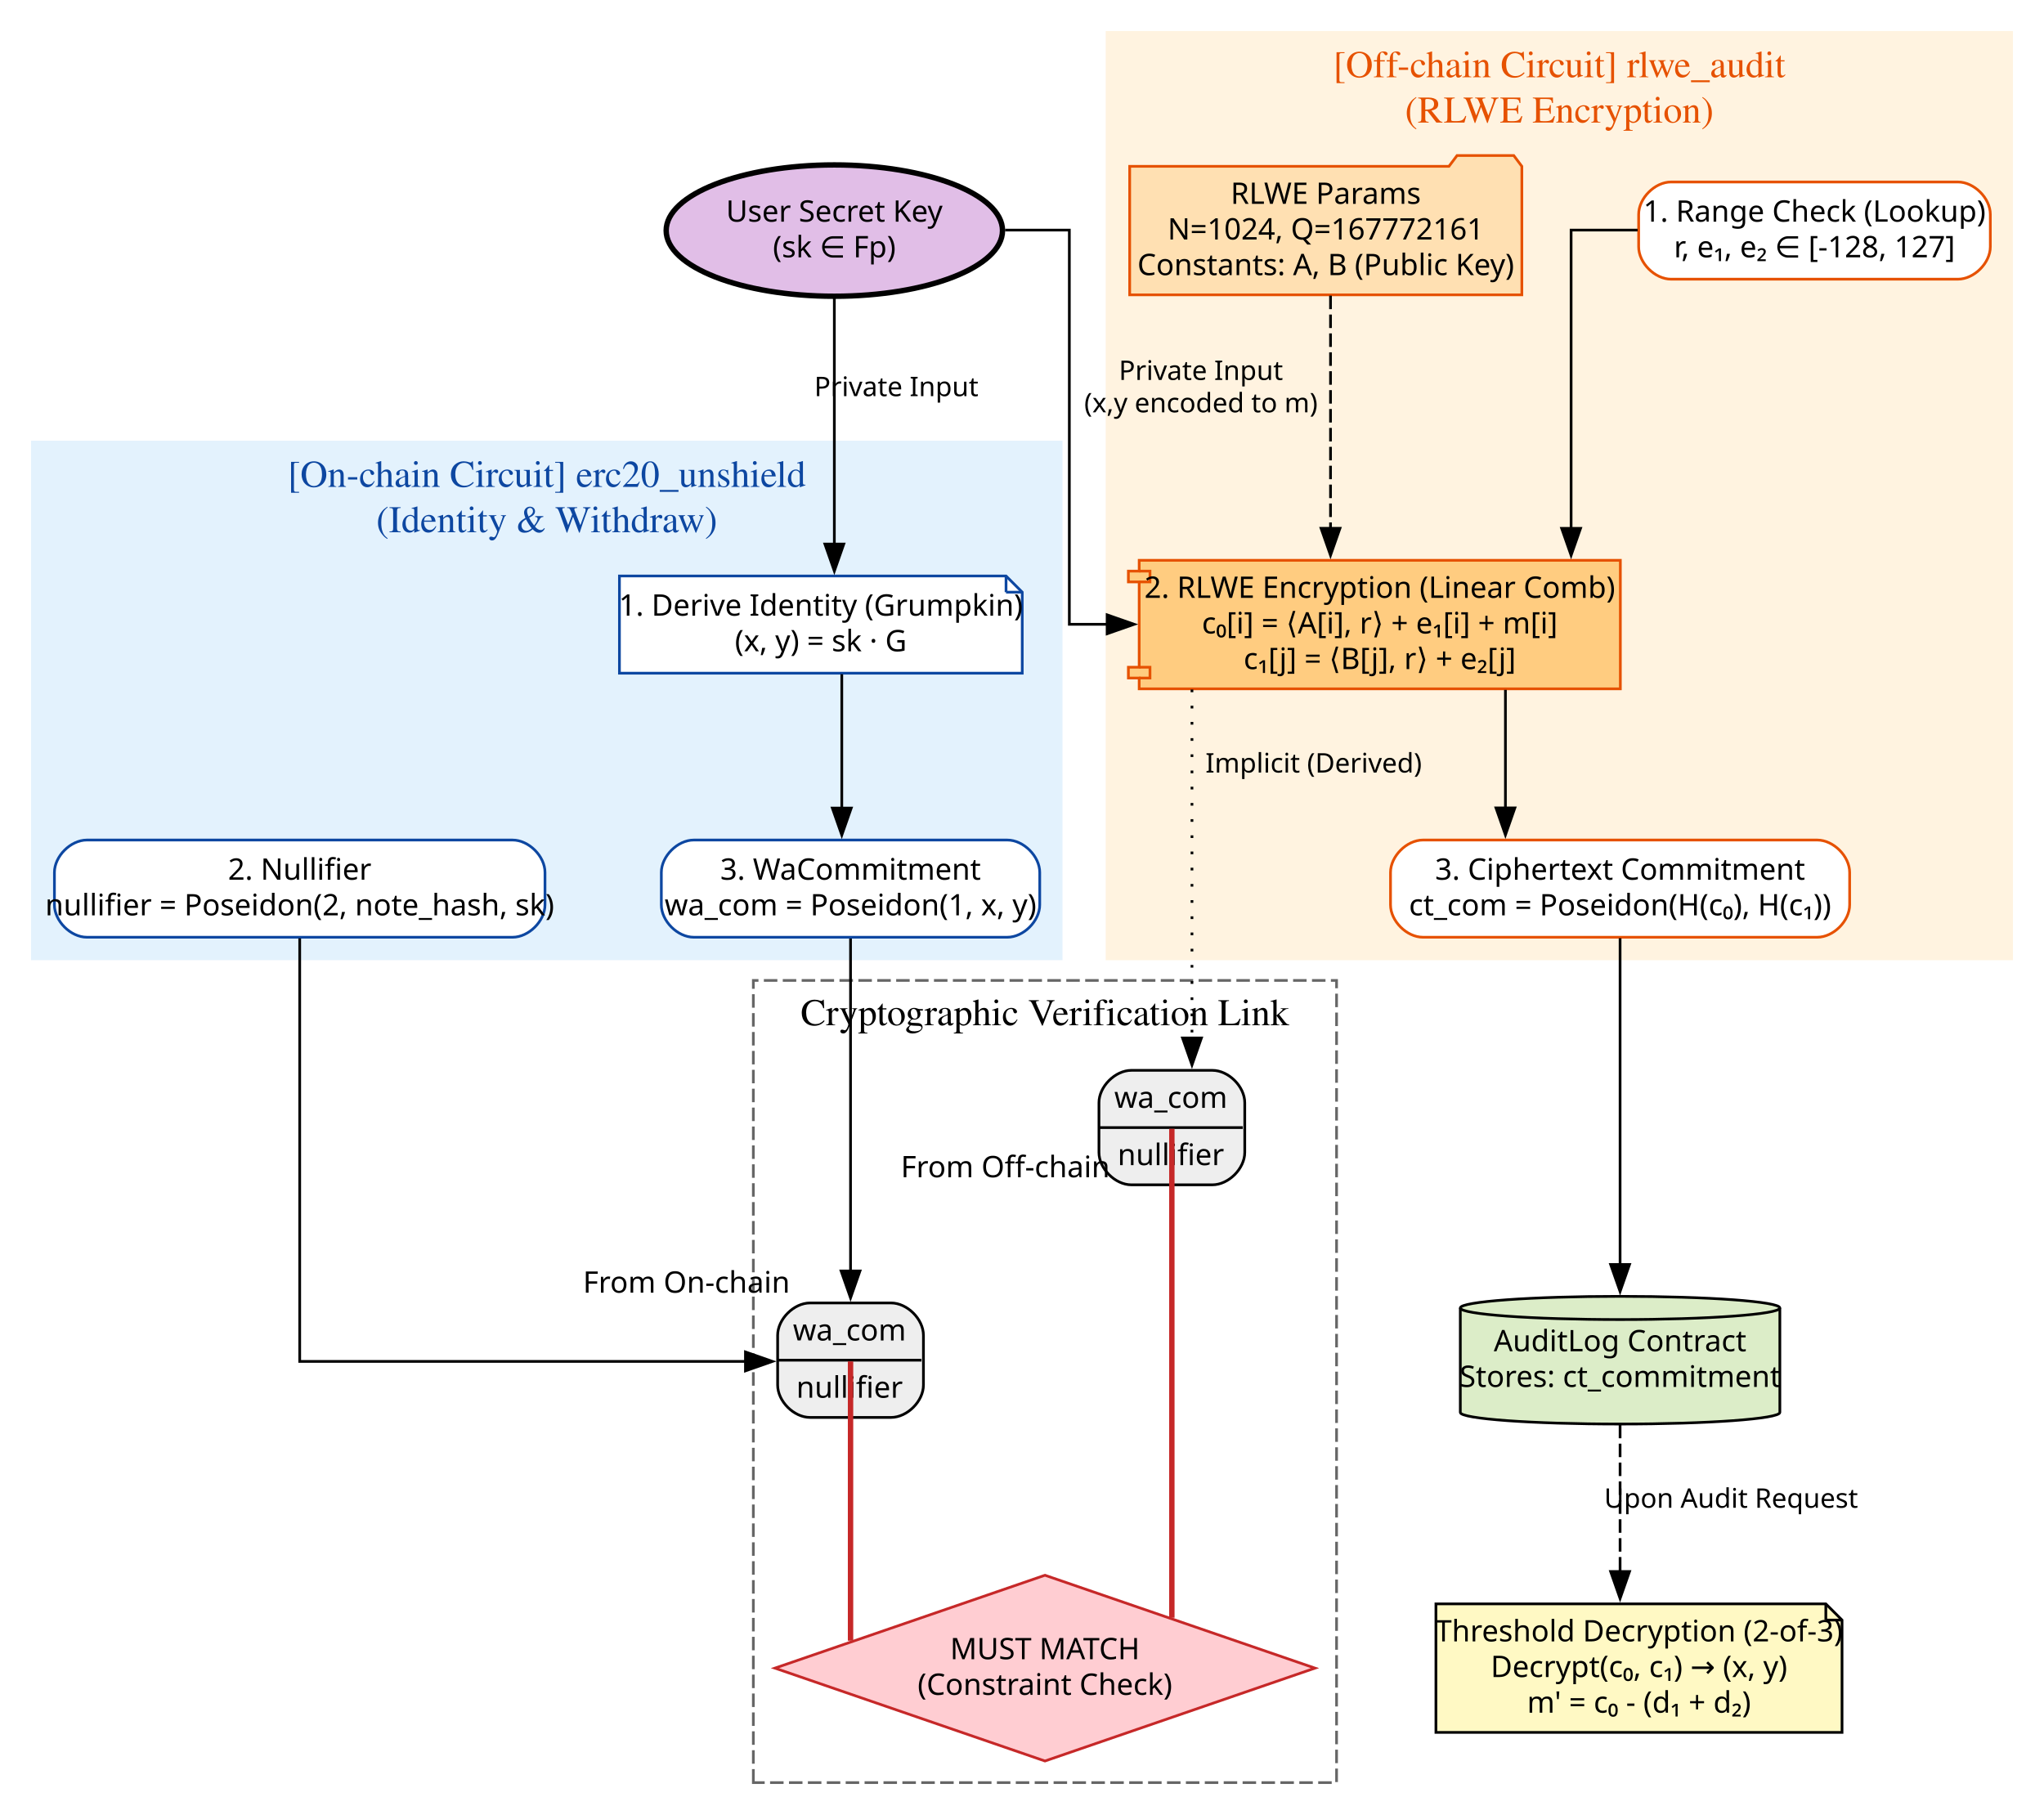
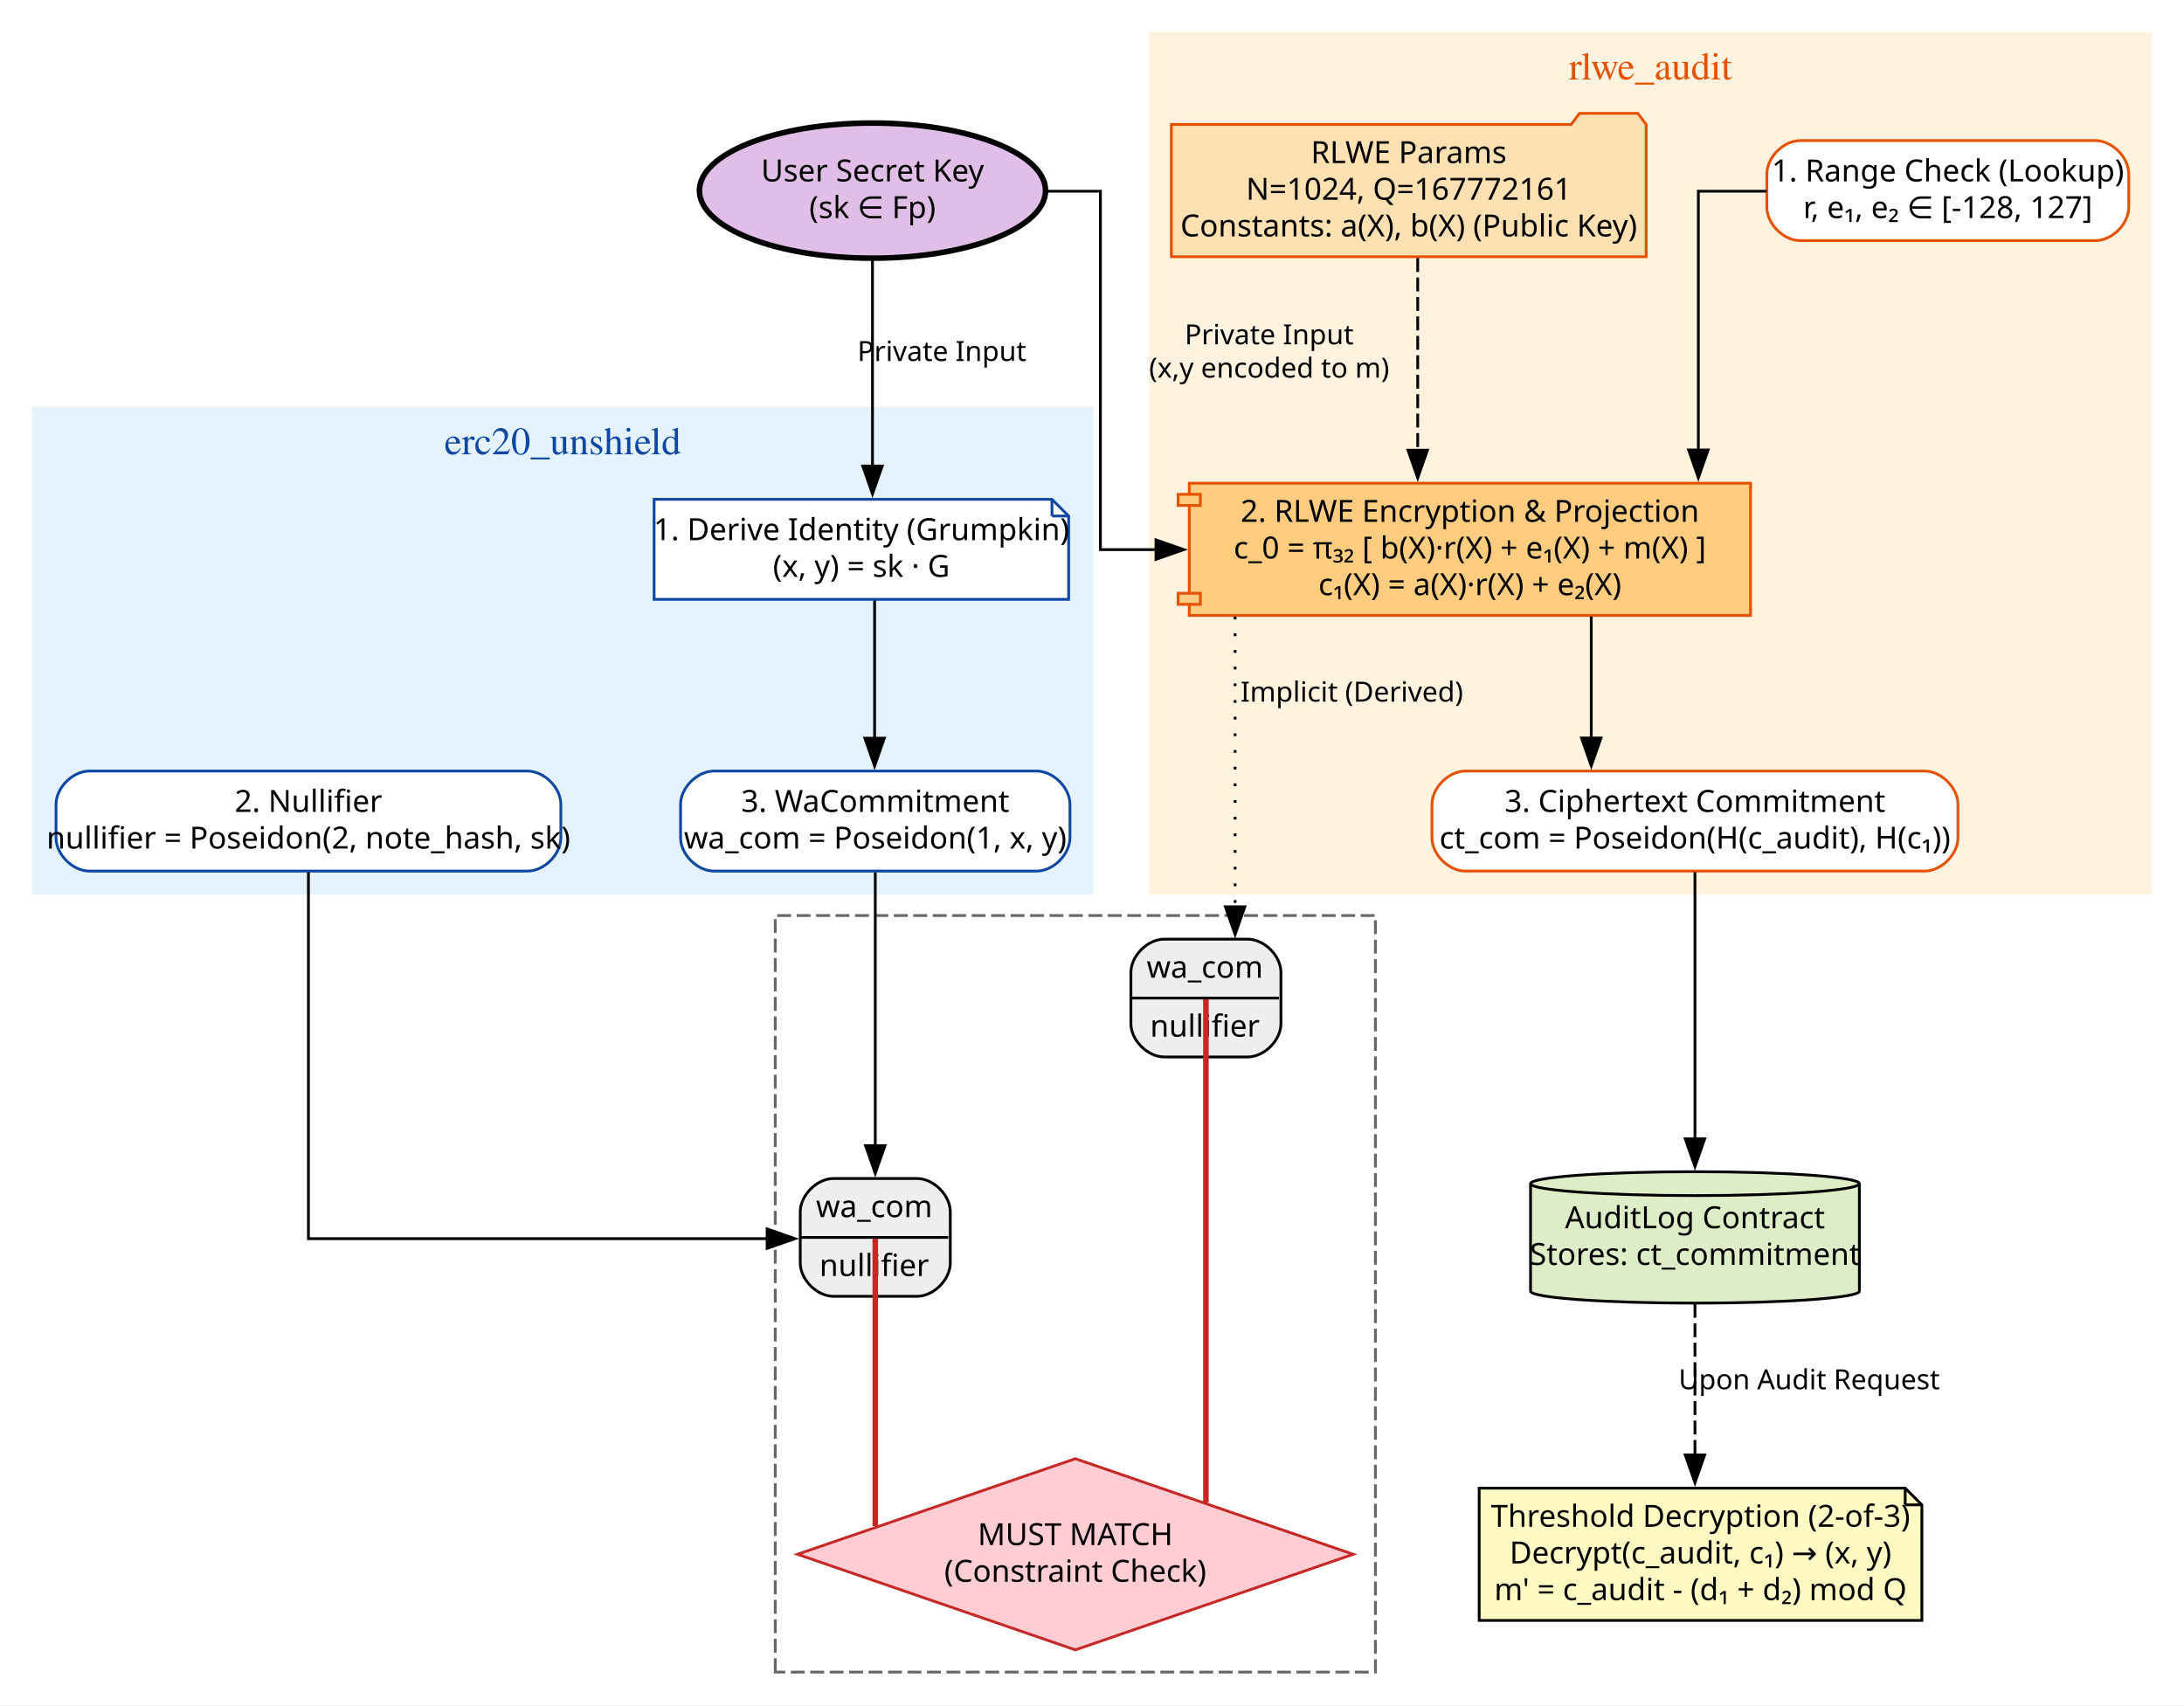
- <svg xmlns="http://www.w3.org/2000/svg" width="757pt" height="672pt" viewBox="0.00 0.00 757.00 672.00">
-   <g id="graph0" class="graph" transform="scale(1 1) rotate(0) translate(4 668.22)">
-     <polygon fill="white" stroke="none" points="-4,4 -4,-668.22 753,-668.22 753,4 -4,4" />
+ <svg xmlns="http://www.w3.org/2000/svg" width="786pt" height="614pt" viewBox="0.00 0.00 786.00 614.00">
+   <g id="graph0" class="graph" transform="scale(1 1) rotate(0) translate(4 609.82)">
+     <polygon fill="white" stroke="none" points="-4,4 -4,-609.82 782,-609.82 782,4 -4,4" />
    <g id="clust1" class="cluster">
-       <polygon fill="#e3f2fd" stroke="#e3f2fd" points="8,-313.1 8,-504.5 389,-504.5 389,-313.1 8,-313.1" />
-       <text xml:space="preserve" text-anchor="middle" x="198.5" y="-487.9" font-family="Times,serif" font-size="14.00" fill="#0d47a1">[On-chain Circuit] erc20_unshield</text>
-       <text xml:space="preserve" text-anchor="middle" x="198.5" y="-471.1" font-family="Times,serif" font-size="14.00" fill="#0d47a1">(Identity &amp; Withdraw)</text>
+       <polygon fill="#e3f2fd" stroke="#e3f2fd" points="8,-288.3 8,-462.9 389,-462.9 389,-288.3 8,-288.3" />
+       <text xml:space="preserve" text-anchor="middle" x="198.5" y="-446.3" font-family="Times,serif" font-size="14.00" fill="#0d47a1">erc20_unshield</text>
    </g>
    <g id="clust2" class="cluster">
-       <polygon fill="#fff3e0" stroke="#fff3e0" points="406,-313.1 406,-656.22 741,-656.22 741,-313.1 406,-313.1" />
-       <text xml:space="preserve" text-anchor="middle" x="573.5" y="-639.62" font-family="Times,serif" font-size="14.00" fill="#e65100">[Off-chain Circuit] rlwe_audit</text>
-       <text xml:space="preserve" text-anchor="middle" x="573.5" y="-622.82" font-family="Times,serif" font-size="14.00" fill="#e65100">(RLWE Encryption)</text>
+       <polygon fill="#fff3e0" stroke="#fff3e0" points="410,-288.3 410,-597.82 770,-597.82 770,-288.3 410,-288.3" />
+       <text xml:space="preserve" text-anchor="middle" x="590" y="-581.22" font-family="Times,serif" font-size="14.00" fill="#e65100">rlwe_audit</text>
    </g>
    <g id="clust3" class="cluster">
-       <polygon fill="none" stroke="#666666" stroke-dasharray="5,2" points="275,-8 275,-305.1 491,-305.1 491,-8 275,-8" />
-       <text xml:space="preserve" text-anchor="middle" x="383" y="-288.5" font-family="Times,serif" font-size="14.00">Cryptographic Verification Link</text>
+       <polygon fill="none" stroke="#666666" stroke-dasharray="5,2" points="275,-8 275,-280.3 491,-280.3 491,-8 275,-8" />
    </g>
    <g id="clust4" class="cluster">
</g>
    <g id="node1" class="node">
-       <ellipse fill="#e1bee7" stroke="black" stroke-width="2" cx="305" cy="-582.82" rx="62.28" ry="24.32" />
-       <text xml:space="preserve" text-anchor="middle" x="305" y="-586.12" font-family="Sans-Serif" font-size="11.00">User Secret Key</text>
-       <text xml:space="preserve" text-anchor="middle" x="305" y="-572.92" font-family="Sans-Serif" font-size="11.00">(sk ∈ Fp)</text>
+       <ellipse fill="#e1bee7" stroke="black" stroke-width="2" cx="310" cy="-541.22" rx="62.28" ry="24.32" />
+       <text xml:space="preserve" text-anchor="middle" x="310" y="-544.52" font-family="Sans-Serif" font-size="11.00">User Secret Key</text>
+       <text xml:space="preserve" text-anchor="middle" x="310" y="-531.32" font-family="Sans-Serif" font-size="11.00">(sk ∈ Fp)</text>
    </g>
    <g id="node2" class="node">
-       <polygon fill="#ffffff" stroke="#0d47a1" points="368.59,-454.9 225.41,-454.9 225.41,-418.9 374.59,-418.9 374.59,-448.9 368.59,-454.9" />
-       <polyline fill="none" stroke="#0d47a1" points="368.59,-454.9 368.59,-448.9" />
-       <polyline fill="none" stroke="#0d47a1" points="374.59,-448.9 368.59,-448.9" />
-       <text xml:space="preserve" text-anchor="middle" x="300" y="-440.2" font-family="Sans-Serif" font-size="11.00">1. Derive Identity (Grumpkin)</text>
-       <text xml:space="preserve" text-anchor="middle" x="300" y="-427" font-family="Sans-Serif" font-size="11.00">(x, y) = sk · G</text>
+       <polygon fill="#ffffff" stroke="#0d47a1" points="374.59,-430.1 231.41,-430.1 231.41,-394.1 380.59,-394.1 380.59,-424.1 374.59,-430.1" />
+       <polyline fill="none" stroke="#0d47a1" points="374.59,-430.1 374.59,-424.1" />
+       <polyline fill="none" stroke="#0d47a1" points="380.59,-424.1 374.59,-424.1" />
+       <text xml:space="preserve" text-anchor="middle" x="306" y="-415.4" font-family="Sans-Serif" font-size="11.00">1. Derive Identity (Grumpkin)</text>
+       <text xml:space="preserve" text-anchor="middle" x="306" y="-402.2" font-family="Sans-Serif" font-size="11.00">(x, y) = sk · G</text>
+     </g>
+     <g id="edge5" class="edge">
+       <path fill="none" stroke="black" d="M310,-516.02C310,-516.02 310,-442.07 310,-442.07" />
+       <polygon fill="black" stroke="black" points="313.5,-442.07 310,-432.07 306.5,-442.07 313.5,-442.07" />
+       <text xml:space="preserve" text-anchor="middle" x="334.97" y="-479.9" font-family="Sans-Serif" font-size="10.00">Private Input</text>
+     </g>
+     <g id="node7" class="node">
+       <polygon fill="#ffcc80" stroke="#e65100" points="626,-435.9 424,-435.9 424,-431.9 420,-431.9 420,-427.9 424,-427.9 424,-396.3 420,-396.3 420,-392.3 424,-392.3 424,-388.3 626,-388.3 626,-435.9" />
+       <polyline fill="none" stroke="#e65100" points="424,-431.9 428,-431.9 428,-427.9 424,-427.9" />
+       <polyline fill="none" stroke="#e65100" points="424,-396.3 428,-396.3 428,-392.3 424,-392.3" />
+       <text xml:space="preserve" text-anchor="middle" x="525" y="-422" font-family="Sans-Serif" font-size="11.00">2. RLWE Encryption &amp; Projection</text>
+       <text xml:space="preserve" text-anchor="middle" x="525" y="-408.8" font-family="Sans-Serif" font-size="11.00">c_0 = π₃₂ [ b(X)·r(X) + e₁(X) + m(X) ]</text>
+       <text xml:space="preserve" text-anchor="middle" x="525" y="-395.6" font-family="Sans-Serif" font-size="11.00">c₁(X) = a(X)·r(X) + e₂(X)</text>
    </g>
    <g id="edge6" class="edge">
-       <path fill="none" stroke="black" d="M305,-557.74C305,-557.74 305,-466.72 305,-466.72" />
-       <polygon fill="black" stroke="black" points="308.5,-466.72 305,-456.72 301.5,-466.72 308.5,-466.72" />
-       <text xml:space="preserve" text-anchor="middle" x="327.97" y="-521.5" font-family="Sans-Serif" font-size="10.00">Private Input</text>
+       <path fill="none" stroke="black" d="M373.01,-541C384.02,-541 392.03,-541 392.03,-541 392.03,-541 392.03,-412 392.03,-412 392.03,-412 412.03,-412 412.03,-412" />
+       <polygon fill="black" stroke="black" points="412.03,-415.5 422.03,-412 412.03,-408.5 412.03,-415.5" />
+       <text xml:space="preserve" text-anchor="middle" x="452.77" y="-485.9" font-family="Sans-Serif" font-size="10.00">Private Input</text>
+       <text xml:space="preserve" text-anchor="middle" x="452.77" y="-473.9" font-family="Sans-Serif" font-size="10.00">(x,y encoded to m)</text>
    </g>
-     <g id="node7" class="node">
-       <polygon fill="#ffcc80" stroke="#e65100" points="596.1,-460.7 417.9,-460.7 417.9,-456.7 413.9,-456.7 413.9,-452.7 417.9,-452.7 417.9,-421.1 413.9,-421.1 413.9,-417.1 417.9,-417.1 417.9,-413.1 596.1,-413.1 596.1,-460.7" />
-       <polyline fill="none" stroke="#e65100" points="417.9,-456.7 421.9,-456.7 421.9,-452.7 417.9,-452.7" />
-       <polyline fill="none" stroke="#e65100" points="417.9,-421.1 421.9,-421.1 421.9,-417.1 417.9,-417.1" />
-       <text xml:space="preserve" text-anchor="middle" x="507" y="-446.8" font-family="Sans-Serif" font-size="11.00">2. RLWE Encryption (Linear Comb)</text>
-       <text xml:space="preserve" text-anchor="middle" x="507" y="-433.6" font-family="Sans-Serif" font-size="11.00">c₀[i] = ⟨A[i], r⟩ + e₁[i] + m[i]</text>
-       <text xml:space="preserve" text-anchor="middle" x="507" y="-420.4" font-family="Sans-Serif" font-size="11.00">c₁[j] = ⟨B[j], r⟩ + e₂[j]</text>
+     <g id="node4" class="node">
+       <path fill="#ffffff" stroke="#0d47a1" d="M369.07,-332.3C369.07,-332.3 252.93,-332.3 252.93,-332.3 246.93,-332.3 240.93,-326.3 240.93,-320.3 240.93,-320.3 240.93,-308.3 240.93,-308.3 240.93,-302.3 246.93,-296.3 252.93,-296.3 252.93,-296.3 369.07,-296.3 369.07,-296.3 375.07,-296.3 381.07,-302.3 381.07,-308.3 381.07,-308.3 381.07,-320.3 381.07,-320.3 381.07,-326.3 375.07,-332.3 369.07,-332.3" />
+       <text xml:space="preserve" text-anchor="middle" x="311" y="-317.6" font-family="Sans-Serif" font-size="11.00">3. WaCommitment</text>
+       <text xml:space="preserve" text-anchor="middle" x="311" y="-304.4" font-family="Sans-Serif" font-size="11.00">wa_com = Poseidon(1, x, y)</text>
    </g>
-     <g id="edge7" class="edge">
-       <path fill="none" stroke="black" d="M368.25,-583C381.75,-583 392.03,-583 392.03,-583 392.03,-583 392.03,-437 392.03,-437 392.03,-437 406.03,-437 406.03,-437" />
-       <polygon fill="black" stroke="black" points="406.03,-440.5 416.03,-437 406.03,-433.5 406.03,-440.5" />
-       <text xml:space="preserve" text-anchor="middle" x="440.77" y="-527.5" font-family="Sans-Serif" font-size="10.00">Private Input</text>
-       <text xml:space="preserve" text-anchor="middle" x="440.77" y="-515.5" font-family="Sans-Serif" font-size="10.00">(x,y encoded to m)</text>
+     <g id="edge1" class="edge">
+       <path fill="none" stroke="black" d="M310.76,-393.7C310.76,-393.7 310.76,-344.13 310.76,-344.13" />
+       <polygon fill="black" stroke="black" points="314.26,-344.13 310.76,-334.13 307.26,-344.13 314.26,-344.13" />
    </g>
    <g id="node3" class="node">
-       <path fill="#ffffff" stroke="#0d47a1" d="M185.84,-357.1C185.84,-357.1 28.16,-357.1 28.16,-357.1 22.16,-357.1 16.16,-351.1 16.16,-345.1 16.16,-345.1 16.16,-333.1 16.16,-333.1 16.16,-327.1 22.16,-321.1 28.16,-321.1 28.16,-321.1 185.84,-321.1 185.84,-321.1 191.84,-321.1 197.84,-327.1 197.84,-333.1 197.84,-333.1 197.84,-345.1 197.84,-345.1 197.84,-351.1 191.84,-357.1 185.84,-357.1" />
-       <text xml:space="preserve" text-anchor="middle" x="107" y="-342.4" font-family="Sans-Serif" font-size="11.00">2. Nullifier</text>
-       <text xml:space="preserve" text-anchor="middle" x="107" y="-329.2" font-family="Sans-Serif" font-size="11.00">nullifier = Poseidon(2, note_hash, sk)</text>
-     </g>
-     <g id="node4" class="node">
-       <path fill="#ffffff" stroke="#0d47a1" d="M369.07,-357.1C369.07,-357.1 252.93,-357.1 252.93,-357.1 246.93,-357.1 240.93,-351.1 240.93,-345.1 240.93,-345.1 240.93,-333.1 240.93,-333.1 240.93,-327.1 246.93,-321.1 252.93,-321.1 252.93,-321.1 369.07,-321.1 369.07,-321.1 375.07,-321.1 381.07,-327.1 381.07,-333.1 381.07,-333.1 381.07,-345.1 381.07,-345.1 381.07,-351.1 375.07,-357.1 369.07,-357.1" />
-       <text xml:space="preserve" text-anchor="middle" x="311" y="-342.4" font-family="Sans-Serif" font-size="11.00">3. WaCommitment</text>
-       <text xml:space="preserve" text-anchor="middle" x="311" y="-329.2" font-family="Sans-Serif" font-size="11.00">wa_com = Poseidon(1, x, y)</text>
-     </g>
-     <g id="edge1" class="edge">
-       <path fill="none" stroke="black" d="M307.76,-418.5C307.76,-418.5 307.76,-368.93 307.76,-368.93" />
-       <polygon fill="black" stroke="black" points="311.26,-368.93 307.76,-358.93 304.26,-368.93 311.26,-368.93" />
+       <path fill="#ffffff" stroke="#0d47a1" d="M185.84,-332.3C185.84,-332.3 28.16,-332.3 28.16,-332.3 22.16,-332.3 16.16,-326.3 16.16,-320.3 16.16,-320.3 16.16,-308.3 16.16,-308.3 16.16,-302.3 22.16,-296.3 28.16,-296.3 28.16,-296.3 185.84,-296.3 185.84,-296.3 191.84,-296.3 197.84,-302.3 197.84,-308.3 197.84,-308.3 197.84,-320.3 197.84,-320.3 197.84,-326.3 191.84,-332.3 185.84,-332.3" />
+       <text xml:space="preserve" text-anchor="middle" x="107" y="-317.6" font-family="Sans-Serif" font-size="11.00">2. Nullifier</text>
+       <text xml:space="preserve" text-anchor="middle" x="107" y="-304.4" font-family="Sans-Serif" font-size="11.00">nullifier = Poseidon(2, note_hash, sk)</text>
    </g>
    <g id="node9" class="node">
      <path fill="#eeeeee" stroke="black" d="M296,-143.25C296,-143.25 326,-143.25 326,-143.25 332,-143.25 338,-149.25 338,-155.25 338,-155.25 338,-173.65 338,-173.65 338,-179.65 332,-185.65 326,-185.65 326,-185.65 296,-185.65 296,-185.65 290,-185.65 284,-179.65 284,-173.65 284,-173.65 284,-155.25 284,-155.25 284,-149.25 290,-143.25 296,-143.25" />
      <text xml:space="preserve" text-anchor="middle" x="310.63" y="-171.75" font-family="Sans-Serif" font-size="11.00">wa_com</text>
      <polyline fill="none" stroke="black" points="284,-164.45 337.26,-164.45" />
      <text xml:space="preserve" text-anchor="middle" x="310.63" y="-150.55" font-family="Sans-Serif" font-size="11.00">nullifier</text>
-       <text xml:space="preserve" text-anchor="middle" x="250.24" y="-189.45" font-family="Sans-Serif" font-size="11.00">From On-chain</text>
    </g>
-     <g id="edge9" class="edge">
-       <path fill="none" stroke="black" d="M107,-320.69C107,-275.74 107,-164 107,-164 107,-164 272.08,-164 272.08,-164" />
+     <g id="edge8" class="edge">
+       <path fill="none" stroke="black" d="M107,-295.87C107,-255.74 107,-164 107,-164 107,-164 272.08,-164 272.08,-164" />
      <polygon fill="black" stroke="black" points="272.08,-167.5 282.08,-164 272.08,-160.5 272.08,-167.5" />
    </g>
-     <g id="edge8" class="edge">
-       <path fill="none" stroke="black" d="M311,-320.6C311,-320.6 311,-197.5 311,-197.5" />
-       <polygon fill="black" stroke="black" points="314.5,-197.5 311,-187.5 307.5,-197.5 314.5,-197.5" />
+     <g id="edge7" class="edge">
+       <path fill="none" stroke="black" d="M311,-295.81C311,-295.81 311,-197.48 311,-197.48" />
+       <polygon fill="black" stroke="black" points="314.5,-197.48 311,-187.48 307.5,-197.48 314.5,-197.48" />
    </g>
    <g id="node5" class="node">
-       <polygon fill="#ffe0b2" stroke="#e65100" points="559.62,-606.62 556.62,-610.62 535.62,-610.62 532.62,-606.62 414.38,-606.62 414.38,-559.02 559.62,-559.02 559.62,-606.62" />
-       <text xml:space="preserve" text-anchor="middle" x="487" y="-592.72" font-family="Sans-Serif" font-size="11.00">RLWE Params</text>
-       <text xml:space="preserve" text-anchor="middle" x="487" y="-579.52" font-family="Sans-Serif" font-size="11.00">N=1024, Q=167772161</text>
-       <text xml:space="preserve" text-anchor="middle" x="487" y="-566.32" font-family="Sans-Serif" font-size="11.00">Constants: A, B (Public Key)</text>
+       <polygon fill="#ffe0b2" stroke="#e65100" points="588.44,-565.02 585.44,-569.02 564.44,-569.02 561.44,-565.02 417.56,-565.02 417.56,-517.42 588.44,-517.42 588.44,-565.02" />
+       <text xml:space="preserve" text-anchor="middle" x="503" y="-551.12" font-family="Sans-Serif" font-size="11.00">RLWE Params</text>
+       <text xml:space="preserve" text-anchor="middle" x="503" y="-537.92" font-family="Sans-Serif" font-size="11.00">N=1024, Q=167772161</text>
+       <text xml:space="preserve" text-anchor="middle" x="503" y="-524.72" font-family="Sans-Serif" font-size="11.00">Constants: a(X), b(X) (Public Key)</text>
+     </g>
+     <g id="edge2" class="edge">
+       <path fill="none" stroke="black" stroke-dasharray="5,2" d="M506.22,-516.94C506.22,-516.94 506.22,-447.79 506.22,-447.79" />
+       <polygon fill="black" stroke="black" points="509.72,-447.79 506.22,-437.79 502.72,-447.79 509.72,-447.79" />
+     </g>
+     <g id="node6" class="node">
+       <path fill="#ffffff" stroke="#e65100" d="M750.12,-559.22C750.12,-559.22 643.88,-559.22 643.88,-559.22 637.88,-559.22 631.88,-553.22 631.88,-547.22 631.88,-547.22 631.88,-535.22 631.88,-535.22 631.88,-529.22 637.88,-523.22 643.88,-523.22 643.88,-523.22 750.12,-523.22 750.12,-523.22 756.12,-523.22 762.12,-529.22 762.12,-535.22 762.12,-535.22 762.12,-547.22 762.12,-547.22 762.12,-553.22 756.12,-559.22 750.12,-559.22" />
+       <text xml:space="preserve" text-anchor="middle" x="697" y="-544.52" font-family="Sans-Serif" font-size="11.00">1. Range Check (Lookup)</text>
+       <text xml:space="preserve" text-anchor="middle" x="697" y="-531.32" font-family="Sans-Serif" font-size="11.00">r, e₁, e₂ ∈ [-128, 127]</text>
    </g>
    <g id="edge3" class="edge">
-       <path fill="none" stroke="black" stroke-dasharray="5,2" d="M488.76,-558.73C488.76,-558.73 488.76,-472.55 488.76,-472.55" />
-       <polygon fill="black" stroke="black" points="492.26,-472.55 488.76,-462.55 485.26,-472.55 492.26,-472.55" />
+       <path fill="none" stroke="black" d="M631.75,-541C617.83,-541 607.22,-541 607.22,-541 607.22,-541 607.22,-447.86 607.22,-447.86" />
+       <polygon fill="black" stroke="black" points="610.72,-447.86 607.22,-437.86 603.72,-447.86 610.72,-447.86" />
    </g>
-     <g id="node6" class="node">
-       <path fill="#ffffff" stroke="#e65100" d="M721.12,-600.82C721.12,-600.82 614.88,-600.82 614.88,-600.82 608.88,-600.82 602.88,-594.82 602.88,-588.82 602.88,-588.82 602.88,-576.82 602.88,-576.82 602.88,-570.82 608.88,-564.82 614.88,-564.82 614.88,-564.82 721.12,-564.82 721.12,-564.82 727.12,-564.82 733.12,-570.82 733.12,-576.82 733.12,-576.82 733.12,-588.82 733.12,-588.82 733.12,-594.82 727.12,-600.82 721.12,-600.82" />
-       <text xml:space="preserve" text-anchor="middle" x="668" y="-586.12" font-family="Sans-Serif" font-size="11.00">1. Range Check (Lookup)</text>
-       <text xml:space="preserve" text-anchor="middle" x="668" y="-572.92" font-family="Sans-Serif" font-size="11.00">r, e₁, e₂ ∈ [-128, 127]</text>
+     <g id="node8" class="node">
+       <path fill="#ffffff" stroke="#e65100" d="M688.65,-332.3C688.65,-332.3 523.35,-332.3 523.35,-332.3 517.35,-332.3 511.35,-326.3 511.35,-320.3 511.35,-320.3 511.35,-308.3 511.35,-308.3 511.35,-302.3 517.35,-296.3 523.35,-296.3 523.35,-296.3 688.65,-296.3 688.65,-296.3 694.65,-296.3 700.65,-302.3 700.65,-308.3 700.65,-308.3 700.65,-320.3 700.65,-320.3 700.65,-326.3 694.65,-332.3 688.65,-332.3" />
+       <text xml:space="preserve" text-anchor="middle" x="606" y="-317.6" font-family="Sans-Serif" font-size="11.00">3. Ciphertext Commitment</text>
+       <text xml:space="preserve" text-anchor="middle" x="606" y="-304.4" font-family="Sans-Serif" font-size="11.00">ct_com = Poseidon(H(c_audit), H(c₁))</text>
    </g>
    <g id="edge4" class="edge">
-       <path fill="none" stroke="black" d="M602.49,-583C588.51,-583 577.86,-583 577.86,-583 577.86,-583 577.86,-472.54 577.86,-472.54" />
-       <polygon fill="black" stroke="black" points="581.36,-472.54 577.86,-462.54 574.36,-472.54 581.36,-472.54" />
-     </g>
-     <g id="node8" class="node">
-       <path fill="#ffffff" stroke="#e65100" d="M669.02,-357.1C669.02,-357.1 522.98,-357.1 522.98,-357.1 516.98,-357.1 510.98,-351.1 510.98,-345.1 510.98,-345.1 510.98,-333.1 510.98,-333.1 510.98,-327.1 516.98,-321.1 522.98,-321.1 522.98,-321.1 669.02,-321.1 669.02,-321.1 675.02,-321.1 681.02,-327.1 681.02,-333.1 681.02,-333.1 681.02,-345.1 681.02,-345.1 681.02,-351.1 675.02,-357.1 669.02,-357.1" />
-       <text xml:space="preserve" text-anchor="middle" x="596" y="-342.4" font-family="Sans-Serif" font-size="11.00">3. Ciphertext Commitment</text>
-       <text xml:space="preserve" text-anchor="middle" x="596" y="-329.2" font-family="Sans-Serif" font-size="11.00">ct_com = Poseidon(H(c₀), H(c₁))</text>
-     </g>
-     <g id="edge5" class="edge">
-       <path fill="none" stroke="black" d="M553.54,-412.72C553.54,-412.72 553.54,-368.99 553.54,-368.99" />
-       <polygon fill="black" stroke="black" points="557.04,-368.99 553.54,-358.99 550.04,-368.99 557.04,-368.99" />
+       <path fill="none" stroke="black" d="M568.68,-387.92C568.68,-387.92 568.68,-344.19 568.68,-344.19" />
+       <polygon fill="black" stroke="black" points="572.18,-344.19 568.68,-334.19 565.18,-344.19 572.18,-344.19" />
    </g>
    <g id="node10" class="node">
      <path fill="#eeeeee" stroke="black" d="M415,-229.4C415,-229.4 445,-229.4 445,-229.4 451,-229.4 457,-235.4 457,-241.4 457,-241.4 457,-259.8 457,-259.8 457,-265.8 451,-271.8 445,-271.8 445,-271.8 415,-271.8 415,-271.8 409,-271.8 403,-265.8 403,-259.8 403,-259.8 403,-241.4 403,-241.4 403,-235.4 409,-229.4 415,-229.4" />
      <text xml:space="preserve" text-anchor="middle" x="429.63" y="-257.9" font-family="Sans-Serif" font-size="11.00">wa_com</text>
      <polyline fill="none" stroke="black" points="403,-250.6 456.26,-250.6" />
      <text xml:space="preserve" text-anchor="middle" x="429.63" y="-236.7" font-family="Sans-Serif" font-size="11.00">nullifier</text>
-       <text xml:space="preserve" text-anchor="middle" x="368.33" y="-232.2" font-family="Sans-Serif" font-size="11.00">From Off-chain</text>
+     </g>
+     <g id="edge9" class="edge">
+       <path fill="none" stroke="black" stroke-dasharray="1,5" d="M440.5,-387.86C440.5,-387.86 440.5,-283.46 440.5,-283.46" />
+       <polygon fill="black" stroke="black" points="444,-283.46 440.5,-273.46 437,-283.46 444,-283.46" />
+       <text xml:space="preserve" text-anchor="middle" x="482.51" y="-357.3" font-family="Sans-Serif" font-size="10.00">Implicit (Derived)</text>
+     </g>
+     <g id="node12" class="node">
+       <path fill="#dcedc8" stroke="black" d="M665.17,-183.8C665.17,-186.17 638.65,-188.1 606,-188.1 573.35,-188.1 546.83,-186.17 546.83,-183.8 546.83,-183.8 546.83,-145.1 546.83,-145.1 546.83,-142.73 573.35,-140.8 606,-140.8 638.65,-140.8 665.17,-142.73 665.17,-145.1 665.17,-145.1 665.17,-183.8 665.17,-183.8" />
+       <path fill="none" stroke="black" d="M665.17,-183.8C665.17,-181.43 638.65,-179.5 606,-179.5 573.35,-179.5 546.83,-181.43 546.83,-183.8" />
+       <text xml:space="preserve" text-anchor="middle" x="606" y="-167.75" font-family="Sans-Serif" font-size="11.00">AuditLog Contract</text>
+       <text xml:space="preserve" text-anchor="middle" x="606" y="-154.55" font-family="Sans-Serif" font-size="11.00">Stores: ct_commitment</text>
    </g>
    <g id="edge10" class="edge">
-       <path fill="none" stroke="black" stroke-dasharray="1,5" d="M437.45,-412.84C437.45,-412.84 437.45,-283.78 437.45,-283.78" />
-       <polygon fill="black" stroke="black" points="440.95,-283.78 437.45,-273.78 433.95,-283.78 440.95,-283.78" />
-       <text xml:space="preserve" text-anchor="middle" x="482.51" y="-382.1" font-family="Sans-Serif" font-size="10.00">Implicit (Derived)</text>
-     </g>
-     <g id="node12" class="node">
-       <path fill="#dcedc8" stroke="black" d="M655.17,-183.8C655.17,-186.17 628.65,-188.1 596,-188.1 563.35,-188.1 536.83,-186.17 536.83,-183.8 536.83,-183.8 536.83,-145.1 536.83,-145.1 536.83,-142.73 563.35,-140.8 596,-140.8 628.65,-140.8 655.17,-142.73 655.17,-145.1 655.17,-145.1 655.17,-183.8 655.17,-183.8" />
-       <path fill="none" stroke="black" d="M655.17,-183.8C655.17,-181.43 628.65,-179.5 596,-179.5 563.35,-179.5 536.83,-181.43 536.83,-183.8" />
-       <text xml:space="preserve" text-anchor="middle" x="596" y="-167.75" font-family="Sans-Serif" font-size="11.00">AuditLog Contract</text>
-       <text xml:space="preserve" text-anchor="middle" x="596" y="-154.55" font-family="Sans-Serif" font-size="11.00">Stores: ct_commitment</text>
-     </g>
-     <g id="edge11" class="edge">
-       <path fill="none" stroke="black" d="M596,-320.74C596,-320.74 596,-199.89 596,-199.89" />
-       <polygon fill="black" stroke="black" points="599.5,-199.89 596,-189.89 592.5,-199.89 599.5,-199.89" />
+       <path fill="none" stroke="black" d="M606,-295.93C606,-295.93 606,-199.94 606,-199.94" />
+       <polygon fill="black" stroke="black" points="609.5,-199.94 606,-189.94 602.5,-199.94 609.5,-199.94" />
    </g>
    <g id="node11" class="node">
      <polygon fill="#ffcdd2" stroke="#c62828" points="383,-84.8 282.99,-50.4 383,-16 483.01,-50.4 383,-84.8" />
      <text xml:space="preserve" text-anchor="middle" x="383" y="-53.7" font-family="Sans-Serif" font-size="11.00">MUST MATCH</text>
      <text xml:space="preserve" text-anchor="middle" x="383" y="-40.5" font-family="Sans-Serif" font-size="11.00">(Constraint Check)</text>
    </g>
-     <g id="edge12" class="edge">
+     <g id="edge11" class="edge">
      <path fill="none" stroke="#c62828" stroke-width="2" d="M311,-163.99C311,-140.04 311,-83.67 311,-60.56" />
    </g>
-     <g id="edge13" class="edge">
+     <g id="edge12" class="edge">
      <path fill="none" stroke="#c62828" stroke-width="2" d="M430,-250.16C430,-216.02 430,-111.87 430,-69.06" />
    </g>
    <g id="node13" class="node">
-       <polygon fill="#fff9c4" stroke="black" points="672.2,-74.2 527.8,-74.2 527.8,-26.6 678.2,-26.6 678.2,-68.2 672.2,-74.2" />
-       <polyline fill="none" stroke="black" points="672.2,-74.2 672.2,-68.2" />
-       <polyline fill="none" stroke="black" points="678.2,-68.2 672.2,-68.2" />
-       <text xml:space="preserve" text-anchor="middle" x="603" y="-60.3" font-family="Sans-Serif" font-size="11.00">Threshold Decryption (2-of-3)</text>
-       <text xml:space="preserve" text-anchor="middle" x="603" y="-47.1" font-family="Sans-Serif" font-size="11.00">Decrypt(c₀, c₁) → (x, y)</text>
-       <text xml:space="preserve" text-anchor="middle" x="603" y="-33.9" font-family="Sans-Serif" font-size="11.00">m' = c₀ - (d₁ + d₂)</text>
+       <polygon fill="#fff9c4" stroke="black" points="681.66,-74.2 528.34,-74.2 528.34,-26.6 687.66,-26.6 687.66,-68.2 681.66,-74.2" />
+       <polyline fill="none" stroke="black" points="681.66,-74.2 681.66,-68.2" />
+       <polyline fill="none" stroke="black" points="687.66,-68.2 681.66,-68.2" />
+       <text xml:space="preserve" text-anchor="middle" x="608" y="-60.3" font-family="Sans-Serif" font-size="11.00">Threshold Decryption (2-of-3)</text>
+       <text xml:space="preserve" text-anchor="middle" x="608" y="-47.1" font-family="Sans-Serif" font-size="11.00">Decrypt(c_audit, c₁) → (x, y)</text>
+       <text xml:space="preserve" text-anchor="middle" x="608" y="-33.9" font-family="Sans-Serif" font-size="11.00">m' = c_audit - (d₁ + d₂) mod Q</text>
    </g>
-     <g id="edge14" class="edge">
-       <path fill="none" stroke="black" stroke-dasharray="5,2" d="M596,-140.54C596,-140.54 596,-86.18 596,-86.18" />
-       <polygon fill="black" stroke="black" points="599.5,-86.18 596,-76.18 592.5,-86.18 599.5,-86.18" />
-       <text xml:space="preserve" text-anchor="middle" x="637.11" y="-109.8" font-family="Sans-Serif" font-size="10.00">Upon Audit Request</text>
+     <g id="edge13" class="edge">
+       <path fill="none" stroke="black" stroke-dasharray="5,2" d="M606,-140.54C606,-140.54 606,-86.18 606,-86.18" />
+       <polygon fill="black" stroke="black" points="609.5,-86.18 606,-76.18 602.5,-86.18 609.5,-86.18" />
+       <text xml:space="preserve" text-anchor="middle" x="647.11" y="-109.8" font-family="Sans-Serif" font-size="10.00">Upon Audit Request</text>
    </g>
  </g>
</svg>
